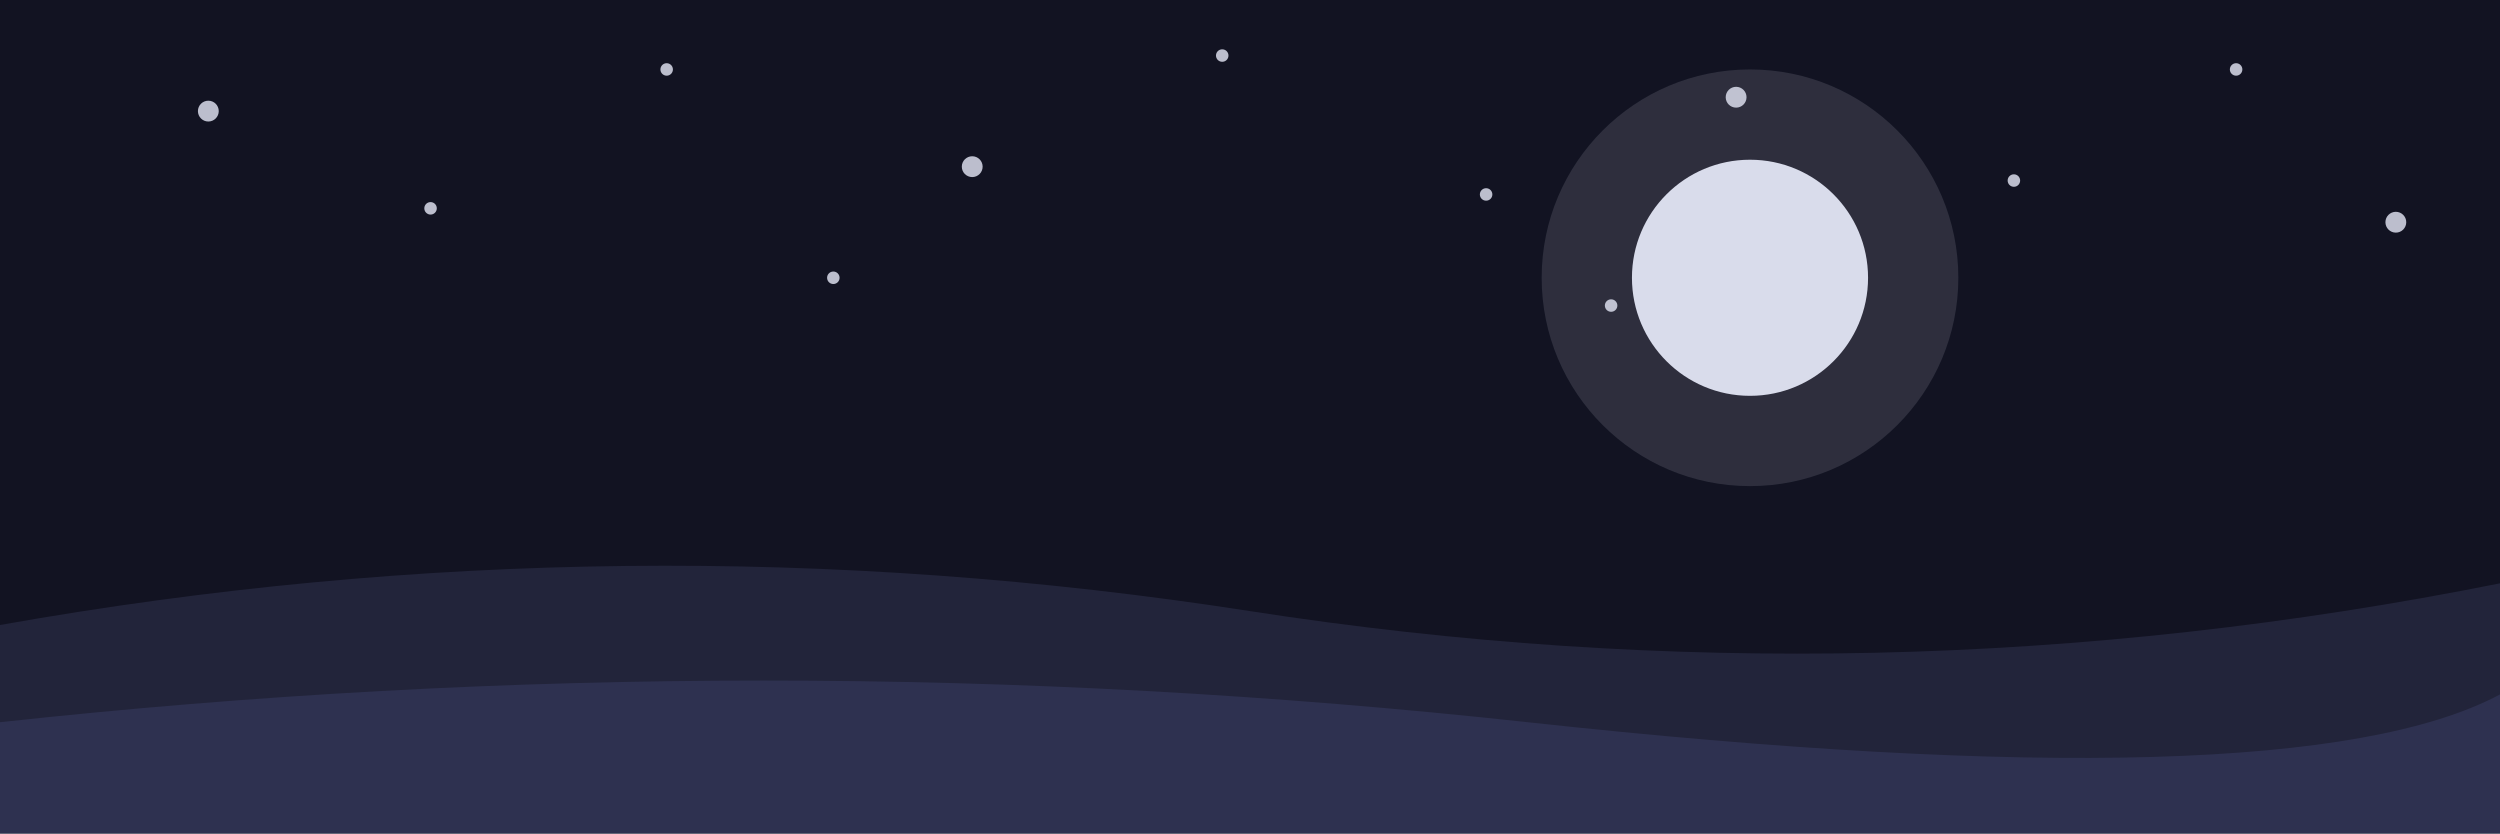
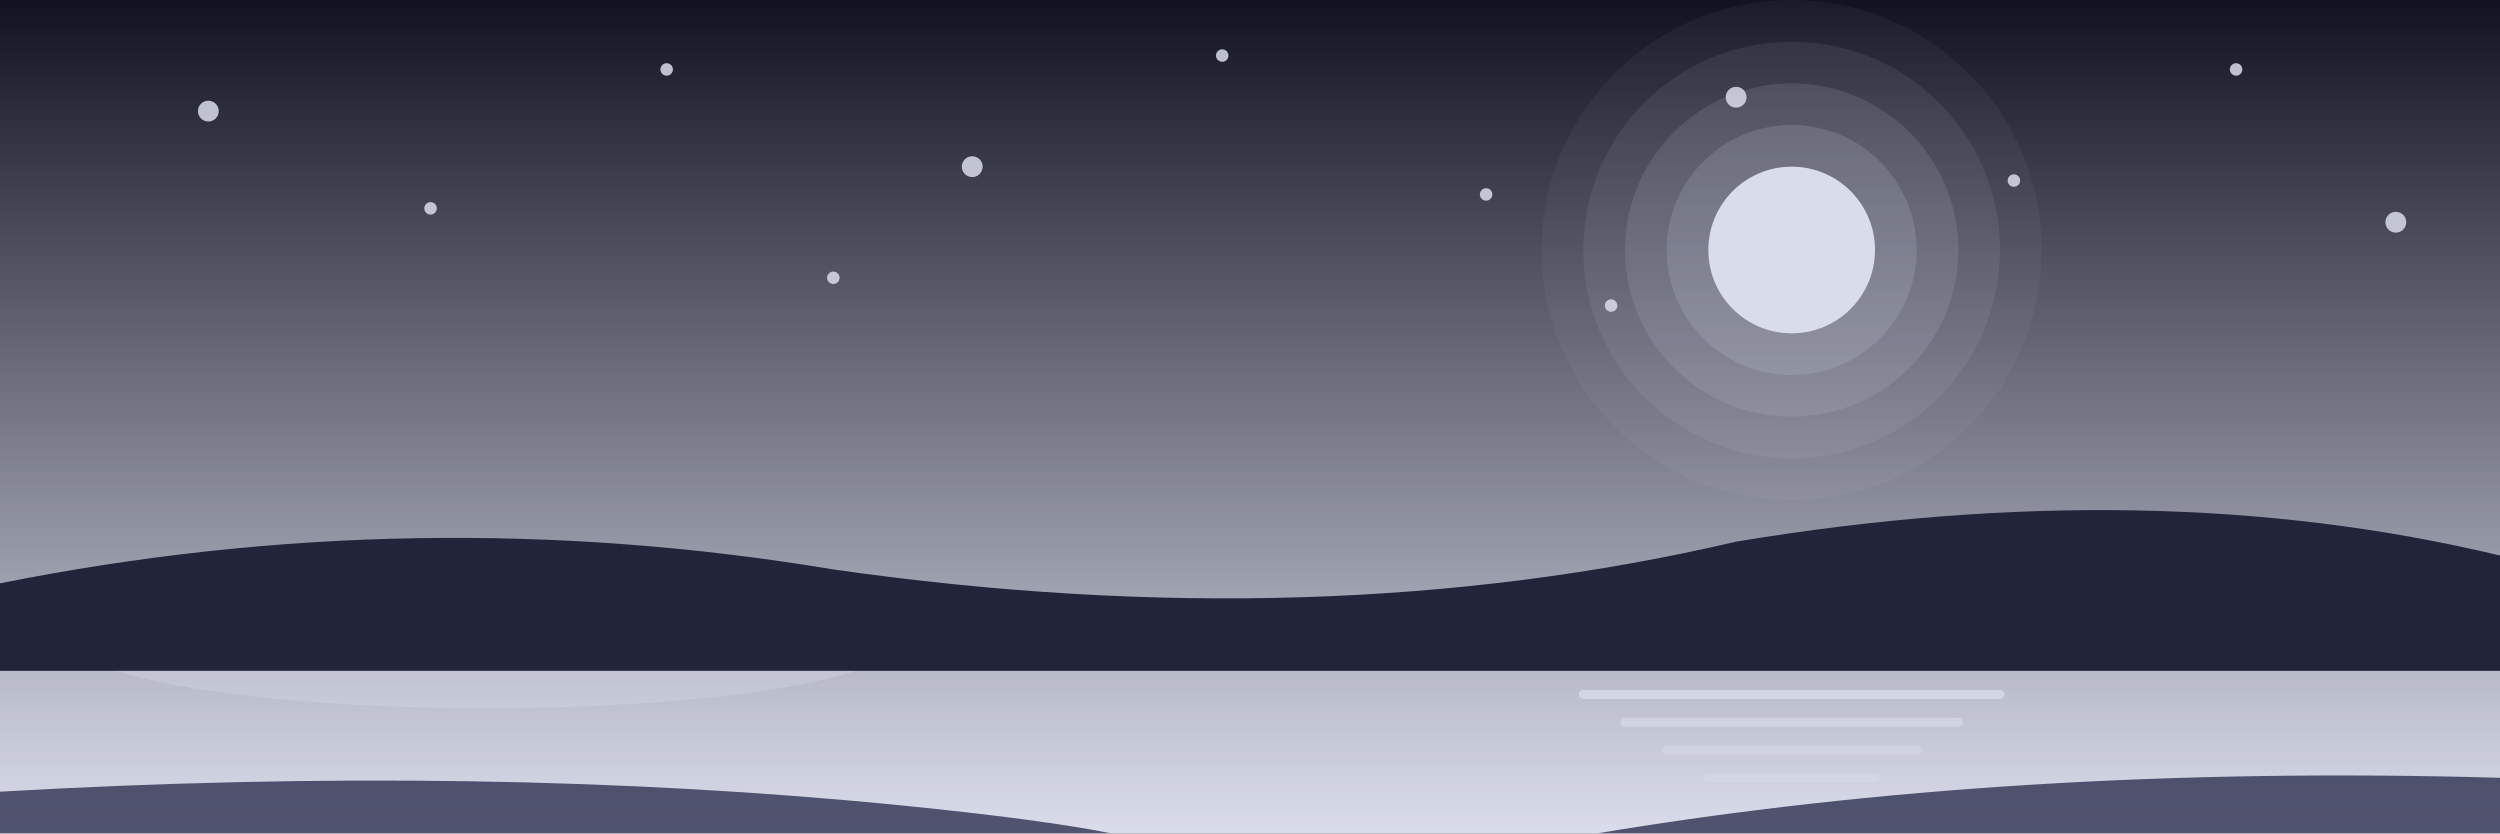
<svg xmlns="http://www.w3.org/2000/svg" width="720" height="240" viewBox="0 0 360 120" preserveAspectRatio="xMidYMax slice">
  <rect width="360" height="120" fill="#121322" />
+   <defs>
+     <linearGradient id="g26s" x1="0" y1="0" x2="0" y2="1">
+       <stop offset="0" stop-color="#121322" />
+       <stop offset="1" stop-color="#D9DCEB" />
+     </linearGradient>
+   </defs>
+   <rect width="360" height="120" fill="url(#g26s)" />
  <circle cx="30" cy="16" r="1.5" fill="#D9DCEB" opacity=".85" />
  <circle cx="62" cy="30" r="0.9" fill="#D9DCEB" opacity=".85" />
  <circle cx="96" cy="10" r="0.9" fill="#D9DCEB" opacity=".85" />
  <circle cx="140" cy="24" r="1.5" fill="#D9DCEB" opacity=".85" />
  <circle cx="176" cy="8" r="0.9" fill="#D9DCEB" opacity=".85" />
  <circle cx="214" cy="28" r="0.9" fill="#D9DCEB" opacity=".85" />
  <circle cx="250" cy="14" r="1.5" fill="#D9DCEB" opacity=".85" />
  <circle cx="290" cy="26" r="0.9" fill="#D9DCEB" opacity=".85" />
  <circle cx="322" cy="10" r="0.9" fill="#D9DCEB" opacity=".85" />
  <circle cx="345" cy="32" r="1.5" fill="#D9DCEB" opacity=".85" />
  <circle cx="120" cy="40" r="0.9" fill="#D9DCEB" opacity=".85" />
  <circle cx="232" cy="44" r="0.9" fill="#D9DCEB" opacity=".85" />
-   <circle cx="252" cy="40" r="30" fill="#D9DCEB" opacity=".14" />
-   <circle cx="252" cy="40" r="17" fill="#D9DCEB" />
-   <path d="M0 120 L0 90 Q90 74 180 88 T360 84 L360 120 Z" fill="#22243A" />
-   <path d="M0 120 L0 104 Q110 92 220 104 T360 100 L360 120 Z" fill="#2E3150" />
+   <ellipse cx="70" cy="92" rx="60" ry="10" fill="#D9DCEB" opacity=".3" />
+   <circle cx="258" cy="36" r="36.0" fill="#D9DCEB" opacity="0.050" />
+   <circle cx="258" cy="36" r="30.0" fill="#D9DCEB" opacity="0.085" />
+   <circle cx="258" cy="36" r="24.0" fill="#D9DCEB" opacity="0.120" />
+   <circle cx="258" cy="36" r="18.0" fill="#D9DCEB" opacity="0.155" />
+   <circle cx="258" cy="36" r="12" fill="#D9DCEB" />
+   <path d="M0 96 L0 84 Q60 72 120 82 Q190 92 250 78 Q310 68 360 80 L360 96 Z" fill="#22243A" />
+   <rect y="96" width="360" height="24" fill="#D9DCEB" opacity="0.12" />
+   <path d="M0 96 H360" stroke="#22243A" stroke-width="1.2" />
+   <path d="M228 100 H288" stroke="#D9DCEB" stroke-width="1.3" opacity="0.80" stroke-linecap="round" />
+   <path d="M234 104 H282" stroke="#D9DCEB" stroke-width="1.3" opacity="0.65" stroke-linecap="round" />
+   <path d="M240 108 H276" stroke="#D9DCEB" stroke-width="1.3" opacity="0.50" stroke-linecap="round" />
+   <path d="M246 112 H270" stroke="#D9DCEB" stroke-width="1.3" opacity="0.35" stroke-linecap="round" />
+   <path d="M0 120 L0 114 Q70 110 130 116 Q150 118 160 120 Z M230 120 Q290 110 360 112 L360 120 Z" fill="#2E3150" opacity=".8" />
</svg>
